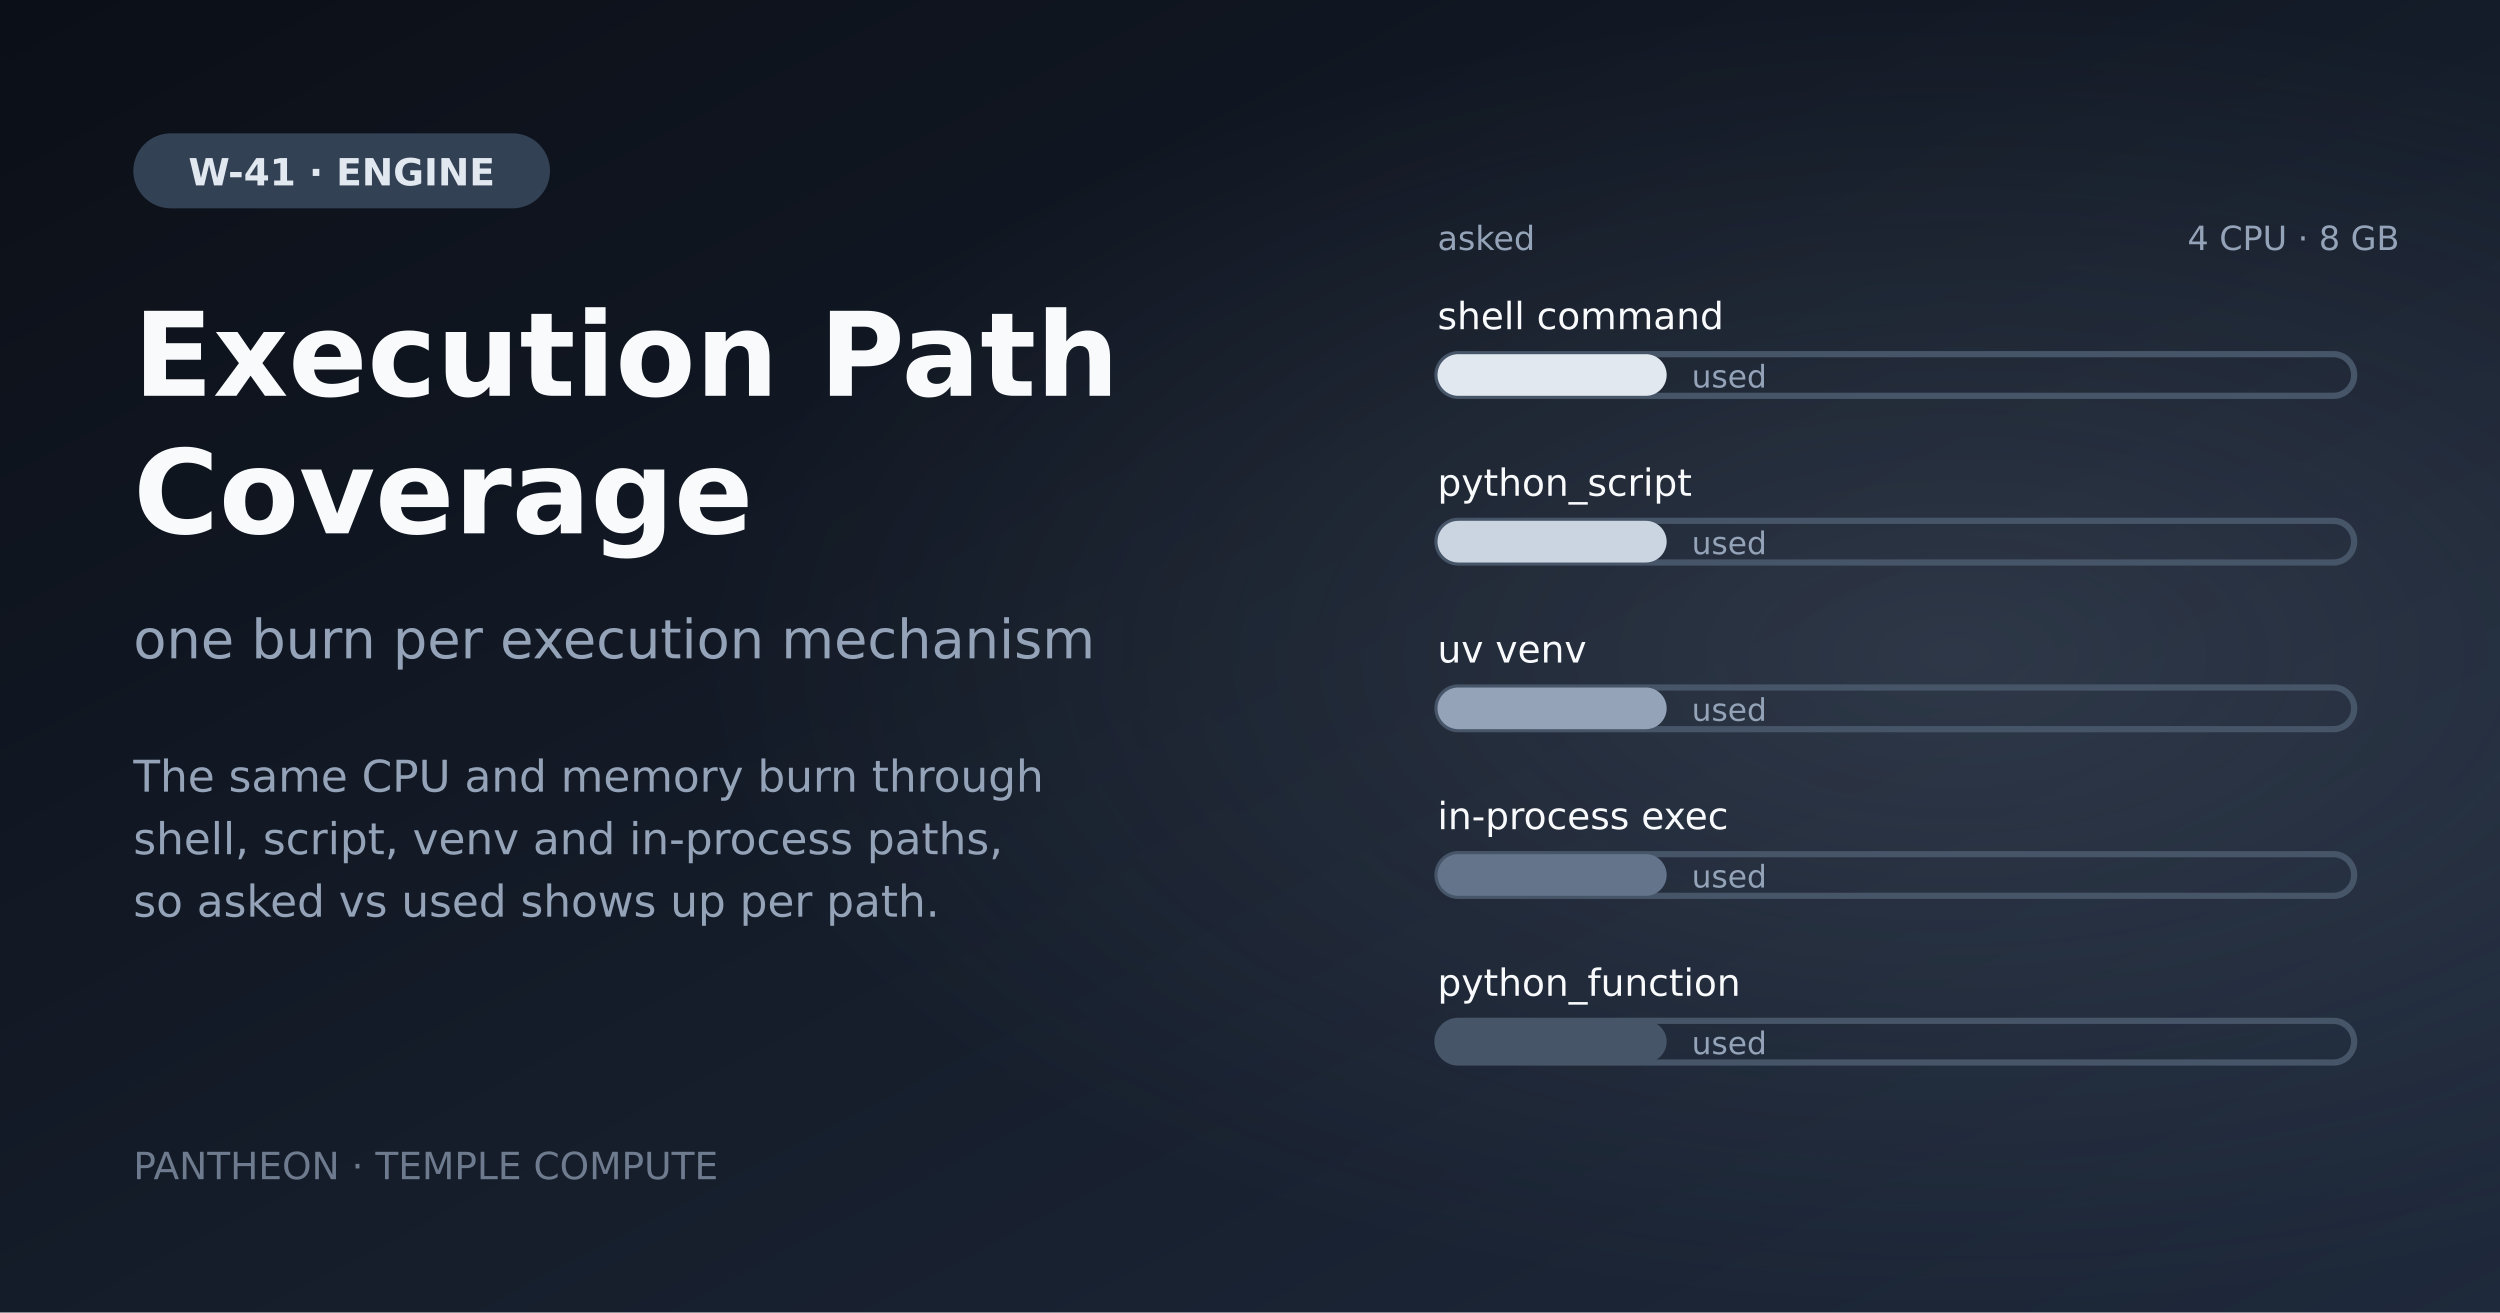
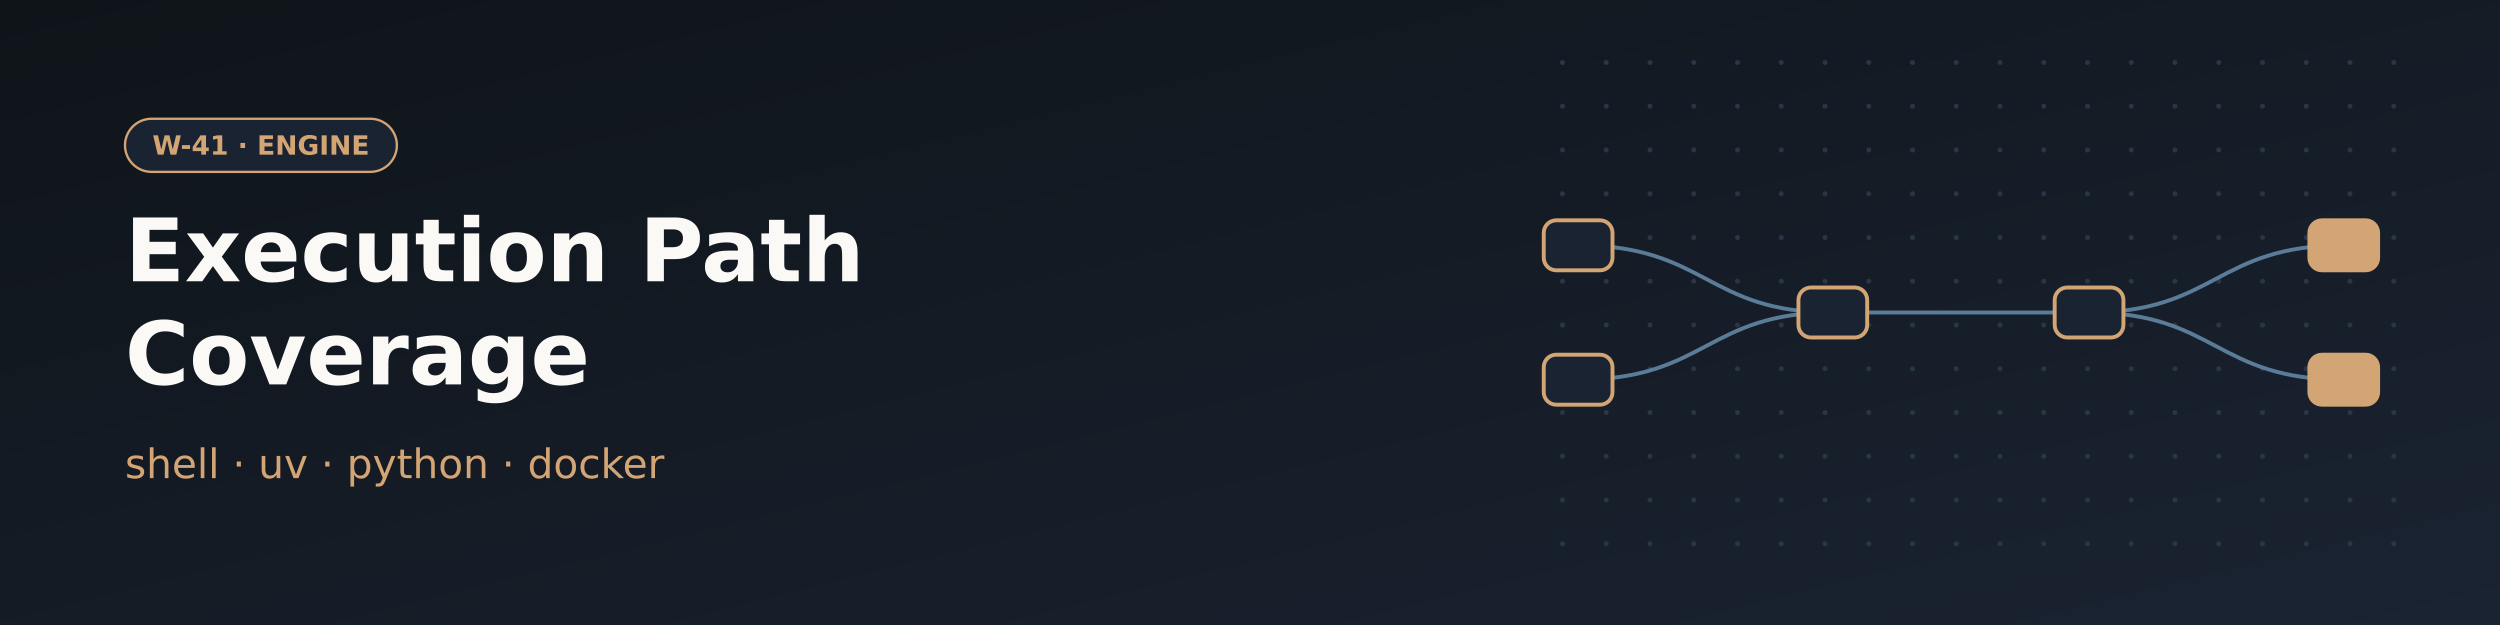
- <svg xmlns="http://www.w3.org/2000/svg" width="1200" height="630" viewBox="0 0 1200 630">
+ <svg xmlns="http://www.w3.org/2000/svg" width="1600" height="400" viewBox="0 0 1600 400" font-family="DejaVu Sans, sans-serif">
  <defs>
    <linearGradient id="bg" x1="0" y1="0" x2="1" y2="1">
-       <stop offset="0" stop-color="#0b0f17" />
-       <stop offset="1" stop-color="#1e293b" />
+       <stop offset="0" stop-color="#0f1419" />
+       <stop offset="1" stop-color="#1a2332" />
    </linearGradient>
-     <radialGradient id="glow" cx="0.78" cy="0.5" r="0.5">
-       <stop offset="0" stop-color="#94a3b8" stop-opacity="0.18" />
-       <stop offset="1" stop-color="#94a3b8" stop-opacity="0" />
-     </radialGradient>
-     <marker id="ar" viewBox="0 0 10 10" refX="9" refY="5" markerWidth="7" markerHeight="7" orient="auto">
-       <path d="M0,0 L10,5 L0,10 z" fill="#e2e8f0" />
-     </marker>
  </defs>
-   <rect width="1200" height="630" fill="url(#bg)" />
-   <rect width="1200" height="630" fill="url(#glow)" />
-   <rect x="64" y="64" rx="18" width="200" height="36" fill="#334155" />
-   <text x="164.0" y="89" text-anchor="middle" font-family="DejaVu Sans" font-weight="bold" font-size="18" fill="#e2e8f0">W-41 · ENGINE</text>
-   <text x="64" y="190" font-family="DejaVu Sans" font-weight="bold" font-size="56" fill="#f8fafc">Execution Path</text>
-   <text x="64" y="256" font-family="DejaVu Sans" font-weight="bold" font-size="56" fill="#f8fafc">Coverage</text>
-   <text x="64" y="316" font-family="DejaVu Sans" font-size="26" fill="#94a3b8">one burn per execution mechanism</text>
-   <text x="64" y="380" font-family="DejaVu Sans" font-size="21" fill="#94a3b8">The same CPU and memory burn through</text>
-   <text x="64" y="410" font-family="DejaVu Sans" font-size="21" fill="#94a3b8">shell, script, venv and in-process paths,</text>
-   <text x="64" y="440" font-family="DejaVu Sans" font-size="21" fill="#94a3b8">so asked vs used shows up per path.</text>
-   <text x="64" y="566" font-family="DejaVu Sans" font-size="18" fill="#94a3b8" opacity="0.7">PANTHEON · TEMPLE COMPUTE</text>
-   <text x="690" y="120" font-family="DejaVu Sans" font-size="16" fill="#94a3b8">asked</text>
-   <text x="1050" y="120" font-family="DejaVu Sans" font-size="16" fill="#94a3b8">4 CPU · 8 GB</text>
-   <text x="690" y="158" font-family="DejaVu Sans" font-size="18" fill="#f8fafc">shell command</text>
-   <rect x="690" y="170" width="440" height="20" rx="10" fill="none" stroke="#475569" stroke-width="3" />
-   <rect x="690" y="170" width="110.0" height="20" rx="10" fill="#e2e8f0" />
-   <text x="812.0" y="186" font-family="DejaVu Sans" font-size="15" fill="#94a3b8">used</text>
-   <text x="690" y="238" font-family="DejaVu Sans" font-size="18" fill="#f8fafc">python_script</text>
-   <rect x="690" y="250" width="440" height="20" rx="10" fill="none" stroke="#475569" stroke-width="3" />
-   <rect x="690" y="250" width="110.0" height="20" rx="10" fill="#cbd5e1" />
-   <text x="812.0" y="266" font-family="DejaVu Sans" font-size="15" fill="#94a3b8">used</text>
-   <text x="690" y="318" font-family="DejaVu Sans" font-size="18" fill="#f8fafc">uv venv</text>
-   <rect x="690" y="330" width="440" height="20" rx="10" fill="none" stroke="#475569" stroke-width="3" />
-   <rect x="690" y="330" width="110.0" height="20" rx="10" fill="#94a3b8" />
-   <text x="812.0" y="346" font-family="DejaVu Sans" font-size="15" fill="#94a3b8">used</text>
-   <text x="690" y="398" font-family="DejaVu Sans" font-size="18" fill="#f8fafc">in-process exec</text>
-   <rect x="690" y="410" width="440" height="20" rx="10" fill="none" stroke="#475569" stroke-width="3" />
-   <rect x="690" y="410" width="110.0" height="20" rx="10" fill="#64748b" />
-   <text x="812.0" y="426" font-family="DejaVu Sans" font-size="15" fill="#94a3b8">used</text>
-   <text x="690" y="478" font-family="DejaVu Sans" font-size="18" fill="#f8fafc">python_function</text>
-   <rect x="690" y="490" width="440" height="20" rx="10" fill="none" stroke="#475569" stroke-width="3" />
-   <rect x="690" y="490" width="110.0" height="20" rx="10" fill="#475569" />
-   <text x="812.0" y="506" font-family="DejaVu Sans" font-size="15" fill="#94a3b8">used</text>
+   <rect width="1600" height="400" fill="url(#bg)" />
+   <rect x="80" y="76" width="174" height="34" rx="17" fill="#1a2332" stroke="#d4a574" stroke-width="1.5" />
+   <text x="167" y="99" font-size="17" font-weight="700" fill="#d4a574" text-anchor="middle">W-41 · ENGINE</text>
+   <text x="80" y="180" font-size="56" font-weight="700" fill="#faf9f6">Execution Path</text>
+   <text x="80" y="246" font-size="56" font-weight="700" fill="#faf9f6">Coverage</text>
+   <text x="80" y="306" font-size="26" fill="#d4a574">shell · uv · python · docker</text>
+   <circle cx="1000" cy="40" r="1.6" fill="#2a3646" />
+   <circle cx="1000" cy="68" r="1.6" fill="#2a3646" />
+   <circle cx="1000" cy="96" r="1.6" fill="#2a3646" />
+   <circle cx="1000" cy="124" r="1.6" fill="#2a3646" />
+   <circle cx="1000" cy="152" r="1.6" fill="#2a3646" />
+   <circle cx="1000" cy="180" r="1.6" fill="#2a3646" />
+   <circle cx="1000" cy="208" r="1.6" fill="#2a3646" />
+   <circle cx="1000" cy="236" r="1.6" fill="#2a3646" />
+   <circle cx="1000" cy="264" r="1.6" fill="#2a3646" />
+   <circle cx="1000" cy="292" r="1.6" fill="#2a3646" />
+   <circle cx="1000" cy="320" r="1.6" fill="#2a3646" />
+   <circle cx="1000" cy="348" r="1.6" fill="#2a3646" />
+   <circle cx="1028" cy="40" r="1.6" fill="#2a3646" />
+   <circle cx="1028" cy="68" r="1.6" fill="#2a3646" />
+   <circle cx="1028" cy="96" r="1.6" fill="#2a3646" />
+   <circle cx="1028" cy="124" r="1.6" fill="#2a3646" />
+   <circle cx="1028" cy="152" r="1.6" fill="#2a3646" />
+   <circle cx="1028" cy="180" r="1.6" fill="#2a3646" />
+   <circle cx="1028" cy="208" r="1.6" fill="#2a3646" />
+   <circle cx="1028" cy="236" r="1.6" fill="#2a3646" />
+   <circle cx="1028" cy="264" r="1.6" fill="#2a3646" />
+   <circle cx="1028" cy="292" r="1.6" fill="#2a3646" />
+   <circle cx="1028" cy="320" r="1.6" fill="#2a3646" />
+   <circle cx="1028" cy="348" r="1.6" fill="#2a3646" />
+   <circle cx="1056" cy="40" r="1.6" fill="#2a3646" />
+   <circle cx="1056" cy="68" r="1.6" fill="#2a3646" />
+   <circle cx="1056" cy="96" r="1.6" fill="#2a3646" />
+   <circle cx="1056" cy="124" r="1.6" fill="#2a3646" />
+   <circle cx="1056" cy="152" r="1.6" fill="#2a3646" />
+   <circle cx="1056" cy="180" r="1.6" fill="#2a3646" />
+   <circle cx="1056" cy="208" r="1.6" fill="#2a3646" />
+   <circle cx="1056" cy="236" r="1.6" fill="#2a3646" />
+   <circle cx="1056" cy="264" r="1.6" fill="#2a3646" />
+   <circle cx="1056" cy="292" r="1.6" fill="#2a3646" />
+   <circle cx="1056" cy="320" r="1.6" fill="#2a3646" />
+   <circle cx="1056" cy="348" r="1.6" fill="#2a3646" />
+   <circle cx="1084" cy="40" r="1.6" fill="#2a3646" />
+   <circle cx="1084" cy="68" r="1.6" fill="#2a3646" />
+   <circle cx="1084" cy="96" r="1.6" fill="#2a3646" />
+   <circle cx="1084" cy="124" r="1.6" fill="#2a3646" />
+   <circle cx="1084" cy="152" r="1.6" fill="#2a3646" />
+   <circle cx="1084" cy="180" r="1.6" fill="#2a3646" />
+   <circle cx="1084" cy="208" r="1.6" fill="#2a3646" />
+   <circle cx="1084" cy="236" r="1.6" fill="#2a3646" />
+   <circle cx="1084" cy="264" r="1.6" fill="#2a3646" />
+   <circle cx="1084" cy="292" r="1.6" fill="#2a3646" />
+   <circle cx="1084" cy="320" r="1.6" fill="#2a3646" />
+   <circle cx="1084" cy="348" r="1.6" fill="#2a3646" />
+   <circle cx="1112" cy="40" r="1.6" fill="#2a3646" />
+   <circle cx="1112" cy="68" r="1.6" fill="#2a3646" />
+   <circle cx="1112" cy="96" r="1.6" fill="#2a3646" />
+   <circle cx="1112" cy="124" r="1.6" fill="#2a3646" />
+   <circle cx="1112" cy="152" r="1.6" fill="#2a3646" />
+   <circle cx="1112" cy="180" r="1.6" fill="#2a3646" />
+   <circle cx="1112" cy="208" r="1.6" fill="#2a3646" />
+   <circle cx="1112" cy="236" r="1.6" fill="#2a3646" />
+   <circle cx="1112" cy="264" r="1.6" fill="#2a3646" />
+   <circle cx="1112" cy="292" r="1.6" fill="#2a3646" />
+   <circle cx="1112" cy="320" r="1.6" fill="#2a3646" />
+   <circle cx="1112" cy="348" r="1.6" fill="#2a3646" />
+   <circle cx="1140" cy="40" r="1.6" fill="#2a3646" />
+   <circle cx="1140" cy="68" r="1.6" fill="#2a3646" />
+   <circle cx="1140" cy="96" r="1.6" fill="#2a3646" />
+   <circle cx="1140" cy="124" r="1.6" fill="#2a3646" />
+   <circle cx="1140" cy="152" r="1.6" fill="#2a3646" />
+   <circle cx="1140" cy="180" r="1.6" fill="#2a3646" />
+   <circle cx="1140" cy="208" r="1.6" fill="#2a3646" />
+   <circle cx="1140" cy="236" r="1.6" fill="#2a3646" />
+   <circle cx="1140" cy="264" r="1.6" fill="#2a3646" />
+   <circle cx="1140" cy="292" r="1.6" fill="#2a3646" />
+   <circle cx="1140" cy="320" r="1.6" fill="#2a3646" />
+   <circle cx="1140" cy="348" r="1.6" fill="#2a3646" />
+   <circle cx="1168" cy="40" r="1.6" fill="#2a3646" />
+   <circle cx="1168" cy="68" r="1.6" fill="#2a3646" />
+   <circle cx="1168" cy="96" r="1.6" fill="#2a3646" />
+   <circle cx="1168" cy="124" r="1.6" fill="#2a3646" />
+   <circle cx="1168" cy="152" r="1.6" fill="#2a3646" />
+   <circle cx="1168" cy="180" r="1.6" fill="#2a3646" />
+   <circle cx="1168" cy="208" r="1.6" fill="#2a3646" />
+   <circle cx="1168" cy="236" r="1.6" fill="#2a3646" />
+   <circle cx="1168" cy="264" r="1.6" fill="#2a3646" />
+   <circle cx="1168" cy="292" r="1.6" fill="#2a3646" />
+   <circle cx="1168" cy="320" r="1.6" fill="#2a3646" />
+   <circle cx="1168" cy="348" r="1.6" fill="#2a3646" />
+   <circle cx="1196" cy="40" r="1.6" fill="#2a3646" />
+   <circle cx="1196" cy="68" r="1.6" fill="#2a3646" />
+   <circle cx="1196" cy="96" r="1.6" fill="#2a3646" />
+   <circle cx="1196" cy="124" r="1.6" fill="#2a3646" />
+   <circle cx="1196" cy="152" r="1.6" fill="#2a3646" />
+   <circle cx="1196" cy="180" r="1.6" fill="#2a3646" />
+   <circle cx="1196" cy="208" r="1.6" fill="#2a3646" />
+   <circle cx="1196" cy="236" r="1.6" fill="#2a3646" />
+   <circle cx="1196" cy="264" r="1.6" fill="#2a3646" />
+   <circle cx="1196" cy="292" r="1.6" fill="#2a3646" />
+   <circle cx="1196" cy="320" r="1.6" fill="#2a3646" />
+   <circle cx="1196" cy="348" r="1.6" fill="#2a3646" />
+   <circle cx="1224" cy="40" r="1.6" fill="#2a3646" />
+   <circle cx="1224" cy="68" r="1.6" fill="#2a3646" />
+   <circle cx="1224" cy="96" r="1.6" fill="#2a3646" />
+   <circle cx="1224" cy="124" r="1.6" fill="#2a3646" />
+   <circle cx="1224" cy="152" r="1.6" fill="#2a3646" />
+   <circle cx="1224" cy="180" r="1.6" fill="#2a3646" />
+   <circle cx="1224" cy="208" r="1.6" fill="#2a3646" />
+   <circle cx="1224" cy="236" r="1.6" fill="#2a3646" />
+   <circle cx="1224" cy="264" r="1.6" fill="#2a3646" />
+   <circle cx="1224" cy="292" r="1.6" fill="#2a3646" />
+   <circle cx="1224" cy="320" r="1.6" fill="#2a3646" />
+   <circle cx="1224" cy="348" r="1.6" fill="#2a3646" />
+   <circle cx="1252" cy="40" r="1.6" fill="#2a3646" />
+   <circle cx="1252" cy="68" r="1.6" fill="#2a3646" />
+   <circle cx="1252" cy="96" r="1.6" fill="#2a3646" />
+   <circle cx="1252" cy="124" r="1.6" fill="#2a3646" />
+   <circle cx="1252" cy="152" r="1.6" fill="#2a3646" />
+   <circle cx="1252" cy="180" r="1.6" fill="#2a3646" />
+   <circle cx="1252" cy="208" r="1.6" fill="#2a3646" />
+   <circle cx="1252" cy="236" r="1.6" fill="#2a3646" />
+   <circle cx="1252" cy="264" r="1.6" fill="#2a3646" />
+   <circle cx="1252" cy="292" r="1.6" fill="#2a3646" />
+   <circle cx="1252" cy="320" r="1.6" fill="#2a3646" />
+   <circle cx="1252" cy="348" r="1.6" fill="#2a3646" />
+   <circle cx="1280" cy="40" r="1.6" fill="#2a3646" />
+   <circle cx="1280" cy="68" r="1.6" fill="#2a3646" />
+   <circle cx="1280" cy="96" r="1.6" fill="#2a3646" />
+   <circle cx="1280" cy="124" r="1.6" fill="#2a3646" />
+   <circle cx="1280" cy="152" r="1.6" fill="#2a3646" />
+   <circle cx="1280" cy="180" r="1.6" fill="#2a3646" />
+   <circle cx="1280" cy="208" r="1.6" fill="#2a3646" />
+   <circle cx="1280" cy="236" r="1.6" fill="#2a3646" />
+   <circle cx="1280" cy="264" r="1.6" fill="#2a3646" />
+   <circle cx="1280" cy="292" r="1.6" fill="#2a3646" />
+   <circle cx="1280" cy="320" r="1.6" fill="#2a3646" />
+   <circle cx="1280" cy="348" r="1.6" fill="#2a3646" />
+   <circle cx="1308" cy="40" r="1.6" fill="#2a3646" />
+   <circle cx="1308" cy="68" r="1.6" fill="#2a3646" />
+   <circle cx="1308" cy="96" r="1.6" fill="#2a3646" />
+   <circle cx="1308" cy="124" r="1.6" fill="#2a3646" />
+   <circle cx="1308" cy="152" r="1.6" fill="#2a3646" />
+   <circle cx="1308" cy="180" r="1.6" fill="#2a3646" />
+   <circle cx="1308" cy="208" r="1.6" fill="#2a3646" />
+   <circle cx="1308" cy="236" r="1.6" fill="#2a3646" />
+   <circle cx="1308" cy="264" r="1.6" fill="#2a3646" />
+   <circle cx="1308" cy="292" r="1.6" fill="#2a3646" />
+   <circle cx="1308" cy="320" r="1.6" fill="#2a3646" />
+   <circle cx="1308" cy="348" r="1.6" fill="#2a3646" />
+   <circle cx="1336" cy="40" r="1.6" fill="#2a3646" />
+   <circle cx="1336" cy="68" r="1.6" fill="#2a3646" />
+   <circle cx="1336" cy="96" r="1.6" fill="#2a3646" />
+   <circle cx="1336" cy="124" r="1.6" fill="#2a3646" />
+   <circle cx="1336" cy="152" r="1.6" fill="#2a3646" />
+   <circle cx="1336" cy="180" r="1.6" fill="#2a3646" />
+   <circle cx="1336" cy="208" r="1.6" fill="#2a3646" />
+   <circle cx="1336" cy="236" r="1.6" fill="#2a3646" />
+   <circle cx="1336" cy="264" r="1.6" fill="#2a3646" />
+   <circle cx="1336" cy="292" r="1.6" fill="#2a3646" />
+   <circle cx="1336" cy="320" r="1.6" fill="#2a3646" />
+   <circle cx="1336" cy="348" r="1.6" fill="#2a3646" />
+   <circle cx="1364" cy="40" r="1.6" fill="#2a3646" />
+   <circle cx="1364" cy="68" r="1.6" fill="#2a3646" />
+   <circle cx="1364" cy="96" r="1.6" fill="#2a3646" />
+   <circle cx="1364" cy="124" r="1.6" fill="#2a3646" />
+   <circle cx="1364" cy="152" r="1.6" fill="#2a3646" />
+   <circle cx="1364" cy="180" r="1.6" fill="#2a3646" />
+   <circle cx="1364" cy="208" r="1.6" fill="#2a3646" />
+   <circle cx="1364" cy="236" r="1.6" fill="#2a3646" />
+   <circle cx="1364" cy="264" r="1.6" fill="#2a3646" />
+   <circle cx="1364" cy="292" r="1.6" fill="#2a3646" />
+   <circle cx="1364" cy="320" r="1.6" fill="#2a3646" />
+   <circle cx="1364" cy="348" r="1.6" fill="#2a3646" />
+   <circle cx="1392" cy="40" r="1.6" fill="#2a3646" />
+   <circle cx="1392" cy="68" r="1.6" fill="#2a3646" />
+   <circle cx="1392" cy="96" r="1.6" fill="#2a3646" />
+   <circle cx="1392" cy="124" r="1.6" fill="#2a3646" />
+   <circle cx="1392" cy="152" r="1.6" fill="#2a3646" />
+   <circle cx="1392" cy="180" r="1.6" fill="#2a3646" />
+   <circle cx="1392" cy="208" r="1.6" fill="#2a3646" />
+   <circle cx="1392" cy="236" r="1.6" fill="#2a3646" />
+   <circle cx="1392" cy="264" r="1.6" fill="#2a3646" />
+   <circle cx="1392" cy="292" r="1.6" fill="#2a3646" />
+   <circle cx="1392" cy="320" r="1.6" fill="#2a3646" />
+   <circle cx="1392" cy="348" r="1.6" fill="#2a3646" />
+   <circle cx="1420" cy="40" r="1.6" fill="#2a3646" />
+   <circle cx="1420" cy="68" r="1.6" fill="#2a3646" />
+   <circle cx="1420" cy="96" r="1.6" fill="#2a3646" />
+   <circle cx="1420" cy="124" r="1.6" fill="#2a3646" />
+   <circle cx="1420" cy="152" r="1.6" fill="#2a3646" />
+   <circle cx="1420" cy="180" r="1.6" fill="#2a3646" />
+   <circle cx="1420" cy="208" r="1.6" fill="#2a3646" />
+   <circle cx="1420" cy="236" r="1.6" fill="#2a3646" />
+   <circle cx="1420" cy="264" r="1.6" fill="#2a3646" />
+   <circle cx="1420" cy="292" r="1.6" fill="#2a3646" />
+   <circle cx="1420" cy="320" r="1.6" fill="#2a3646" />
+   <circle cx="1420" cy="348" r="1.6" fill="#2a3646" />
+   <circle cx="1448" cy="40" r="1.6" fill="#2a3646" />
+   <circle cx="1448" cy="68" r="1.6" fill="#2a3646" />
+   <circle cx="1448" cy="96" r="1.6" fill="#2a3646" />
+   <circle cx="1448" cy="124" r="1.6" fill="#2a3646" />
+   <circle cx="1448" cy="152" r="1.6" fill="#2a3646" />
+   <circle cx="1448" cy="180" r="1.6" fill="#2a3646" />
+   <circle cx="1448" cy="208" r="1.6" fill="#2a3646" />
+   <circle cx="1448" cy="236" r="1.6" fill="#2a3646" />
+   <circle cx="1448" cy="264" r="1.6" fill="#2a3646" />
+   <circle cx="1448" cy="292" r="1.6" fill="#2a3646" />
+   <circle cx="1448" cy="320" r="1.6" fill="#2a3646" />
+   <circle cx="1448" cy="348" r="1.6" fill="#2a3646" />
+   <circle cx="1476" cy="40" r="1.6" fill="#2a3646" />
+   <circle cx="1476" cy="68" r="1.6" fill="#2a3646" />
+   <circle cx="1476" cy="96" r="1.6" fill="#2a3646" />
+   <circle cx="1476" cy="124" r="1.6" fill="#2a3646" />
+   <circle cx="1476" cy="152" r="1.6" fill="#2a3646" />
+   <circle cx="1476" cy="180" r="1.6" fill="#2a3646" />
+   <circle cx="1476" cy="208" r="1.6" fill="#2a3646" />
+   <circle cx="1476" cy="236" r="1.6" fill="#2a3646" />
+   <circle cx="1476" cy="264" r="1.6" fill="#2a3646" />
+   <circle cx="1476" cy="292" r="1.6" fill="#2a3646" />
+   <circle cx="1476" cy="320" r="1.6" fill="#2a3646" />
+   <circle cx="1476" cy="348" r="1.6" fill="#2a3646" />
+   <circle cx="1504" cy="40" r="1.6" fill="#2a3646" />
+   <circle cx="1504" cy="68" r="1.6" fill="#2a3646" />
+   <circle cx="1504" cy="96" r="1.6" fill="#2a3646" />
+   <circle cx="1504" cy="124" r="1.6" fill="#2a3646" />
+   <circle cx="1504" cy="152" r="1.6" fill="#2a3646" />
+   <circle cx="1504" cy="180" r="1.6" fill="#2a3646" />
+   <circle cx="1504" cy="208" r="1.6" fill="#2a3646" />
+   <circle cx="1504" cy="236" r="1.6" fill="#2a3646" />
+   <circle cx="1504" cy="264" r="1.6" fill="#2a3646" />
+   <circle cx="1504" cy="292" r="1.6" fill="#2a3646" />
+   <circle cx="1504" cy="320" r="1.6" fill="#2a3646" />
+   <circle cx="1504" cy="348" r="1.6" fill="#2a3646" />
+   <circle cx="1532" cy="40" r="1.6" fill="#2a3646" />
+   <circle cx="1532" cy="68" r="1.6" fill="#2a3646" />
+   <circle cx="1532" cy="96" r="1.6" fill="#2a3646" />
+   <circle cx="1532" cy="124" r="1.6" fill="#2a3646" />
+   <circle cx="1532" cy="152" r="1.6" fill="#2a3646" />
+   <circle cx="1532" cy="180" r="1.6" fill="#2a3646" />
+   <circle cx="1532" cy="208" r="1.6" fill="#2a3646" />
+   <circle cx="1532" cy="236" r="1.6" fill="#2a3646" />
+   <circle cx="1532" cy="264" r="1.6" fill="#2a3646" />
+   <circle cx="1532" cy="292" r="1.6" fill="#2a3646" />
+   <circle cx="1532" cy="320" r="1.6" fill="#2a3646" />
+   <circle cx="1532" cy="348" r="1.6" fill="#2a3646" />
+   <path d="M1010 157 C1092 157 1092 200 1173 200" stroke="#5b7c99" stroke-width="2.5" fill="none" />
+   <path d="M1010 243 C1092 243 1092 200 1173 200" stroke="#5b7c99" stroke-width="2.5" fill="none" />
+   <path d="M1173 200 C1255 200 1255 200 1337 200" stroke="#5b7c99" stroke-width="2.5" fill="none" />
+   <path d="M1337 200 C1418 200 1418 157 1500 157" stroke="#5b7c99" stroke-width="2.5" fill="none" />
+   <path d="M1337 200 C1418 200 1418 243 1500 243" stroke="#5b7c99" stroke-width="2.5" fill="none" />
+   <rect x="988" y="141" width="44" height="32" rx="8" fill="#1a2332" stroke="#d4a574" stroke-width="2.5" />
+   <rect x="988" y="227" width="44" height="32" rx="8" fill="#1a2332" stroke="#d4a574" stroke-width="2.5" />
+   <rect x="1151" y="184" width="44" height="32" rx="8" fill="#1a2332" stroke="#d4a574" stroke-width="2.5" />
+   <rect x="1315" y="184" width="44" height="32" rx="8" fill="#1a2332" stroke="#d4a574" stroke-width="2.5" />
+   <rect x="1478" y="141" width="44" height="32" rx="8" fill="#d4a574" stroke="#d4a574" stroke-width="2.5" />
+   <rect x="1478" y="227" width="44" height="32" rx="8" fill="#d4a574" stroke="#d4a574" stroke-width="2.5" />
</svg>
